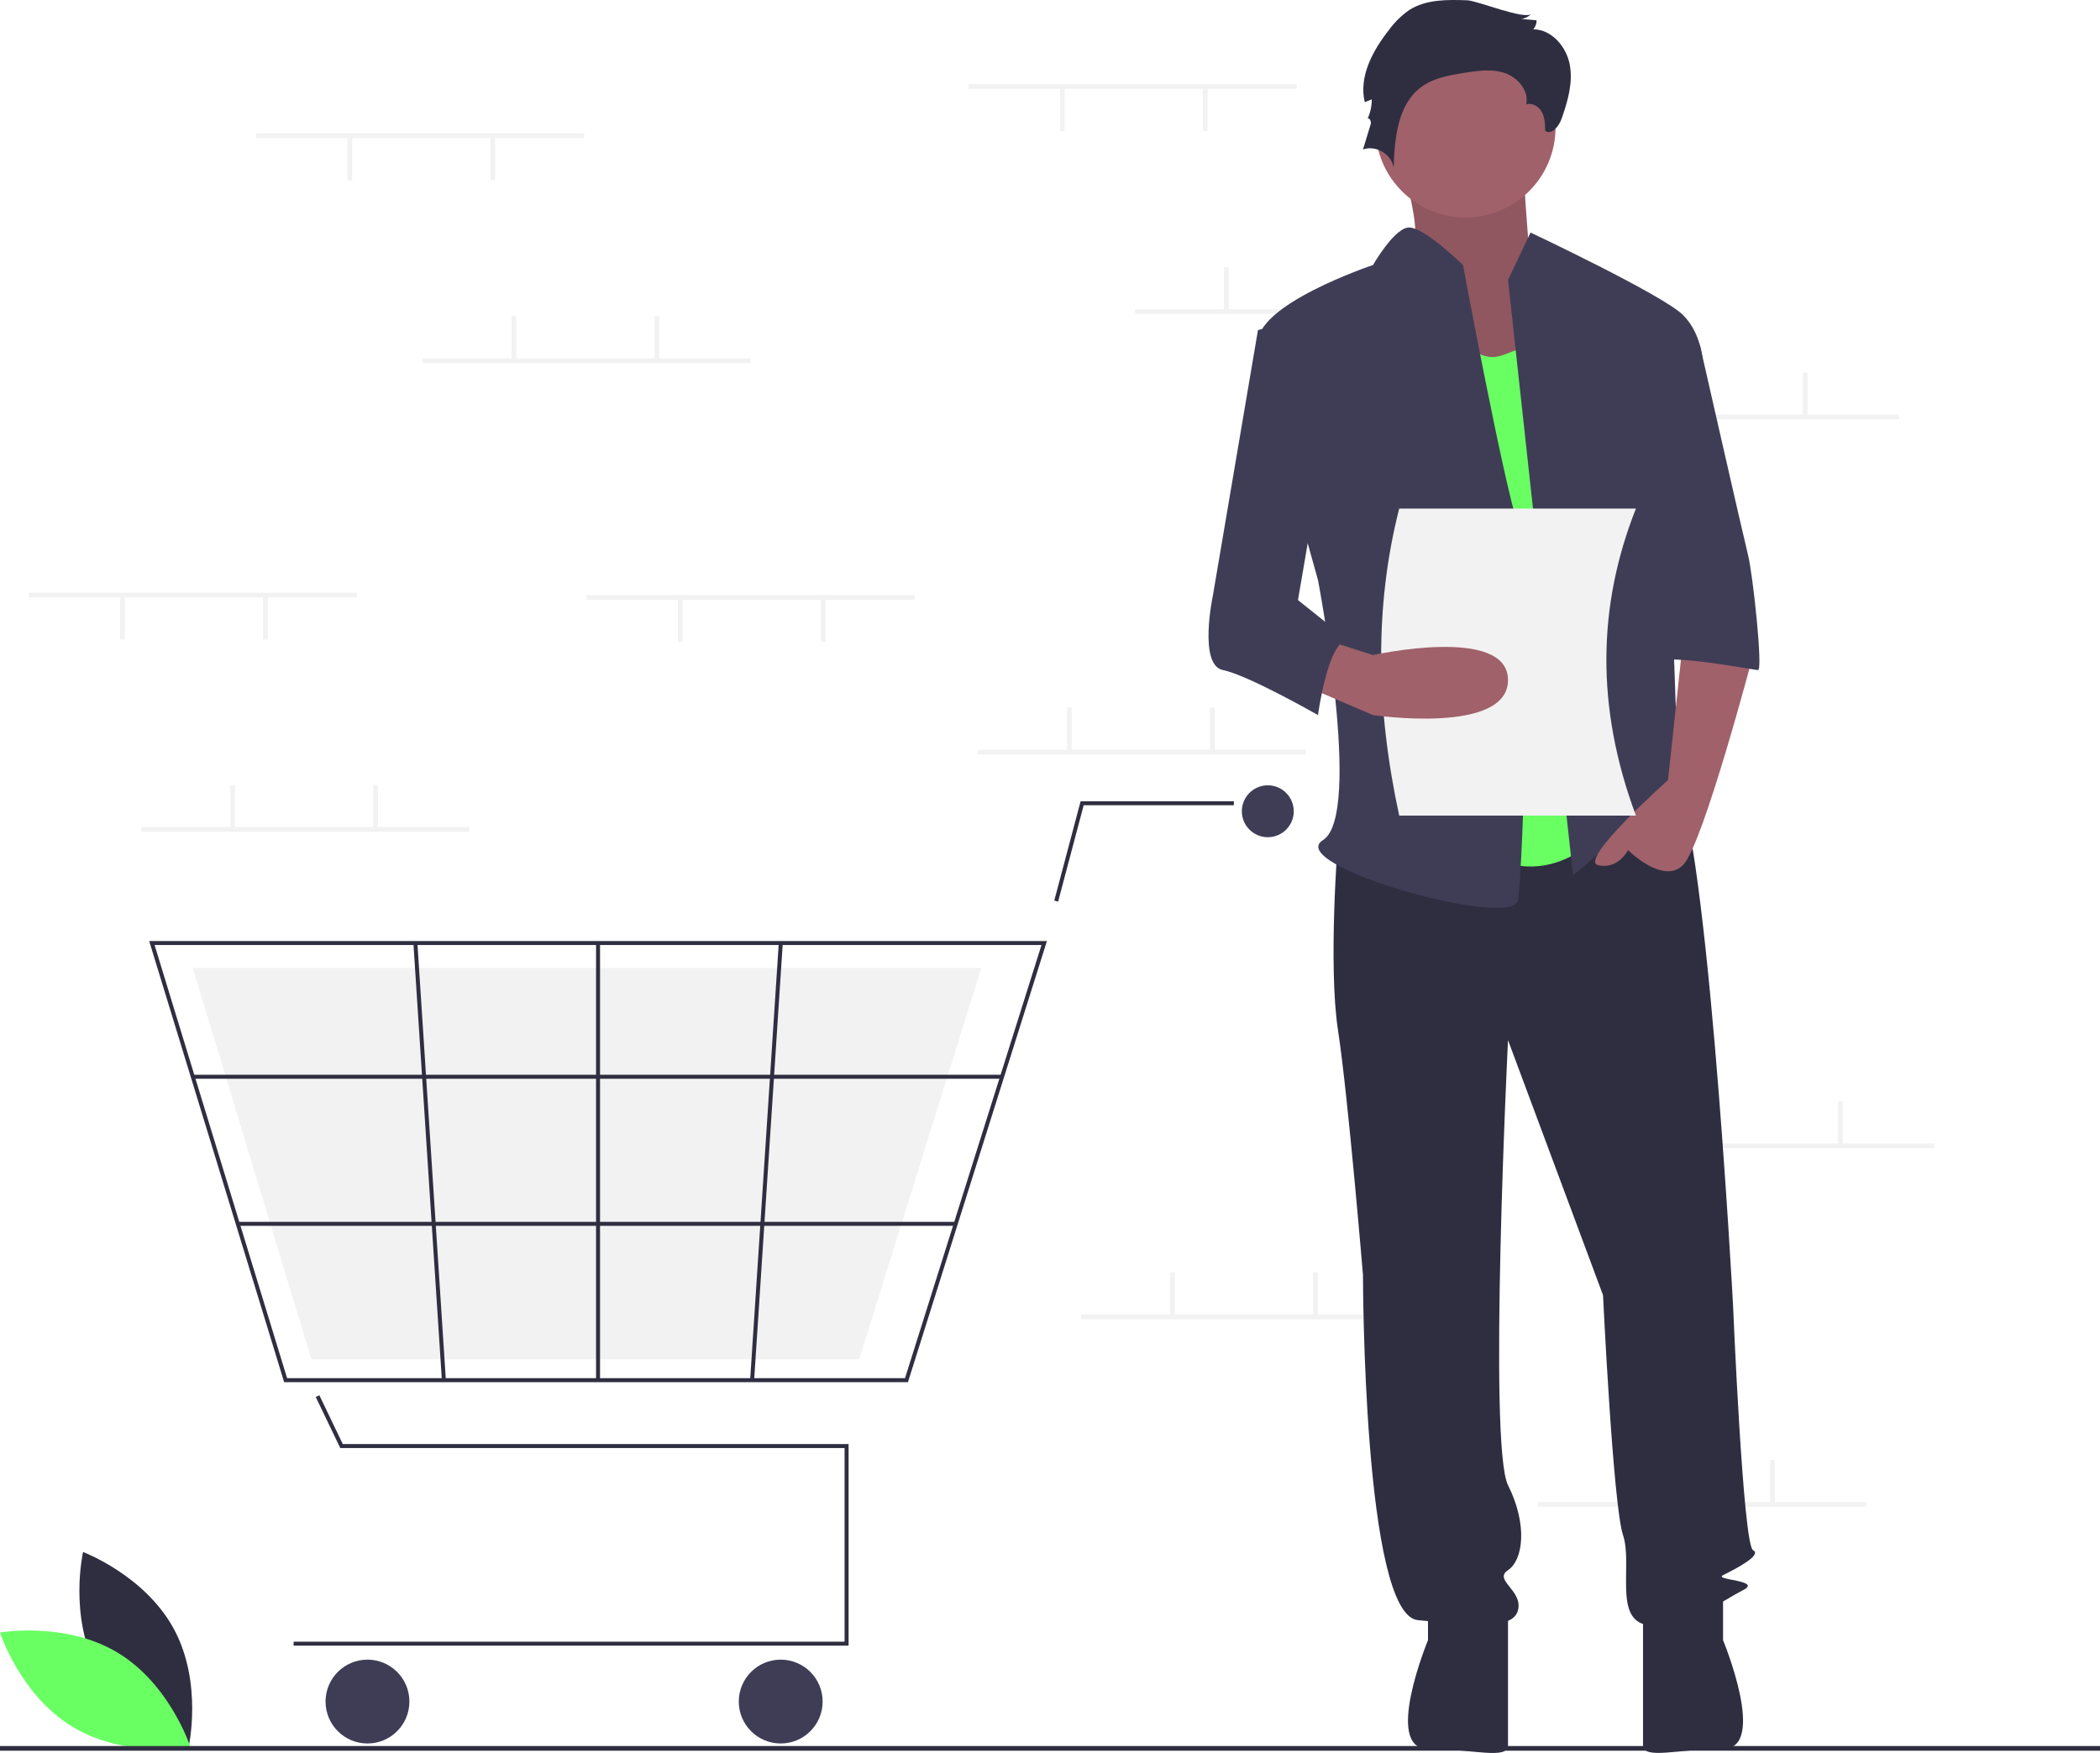
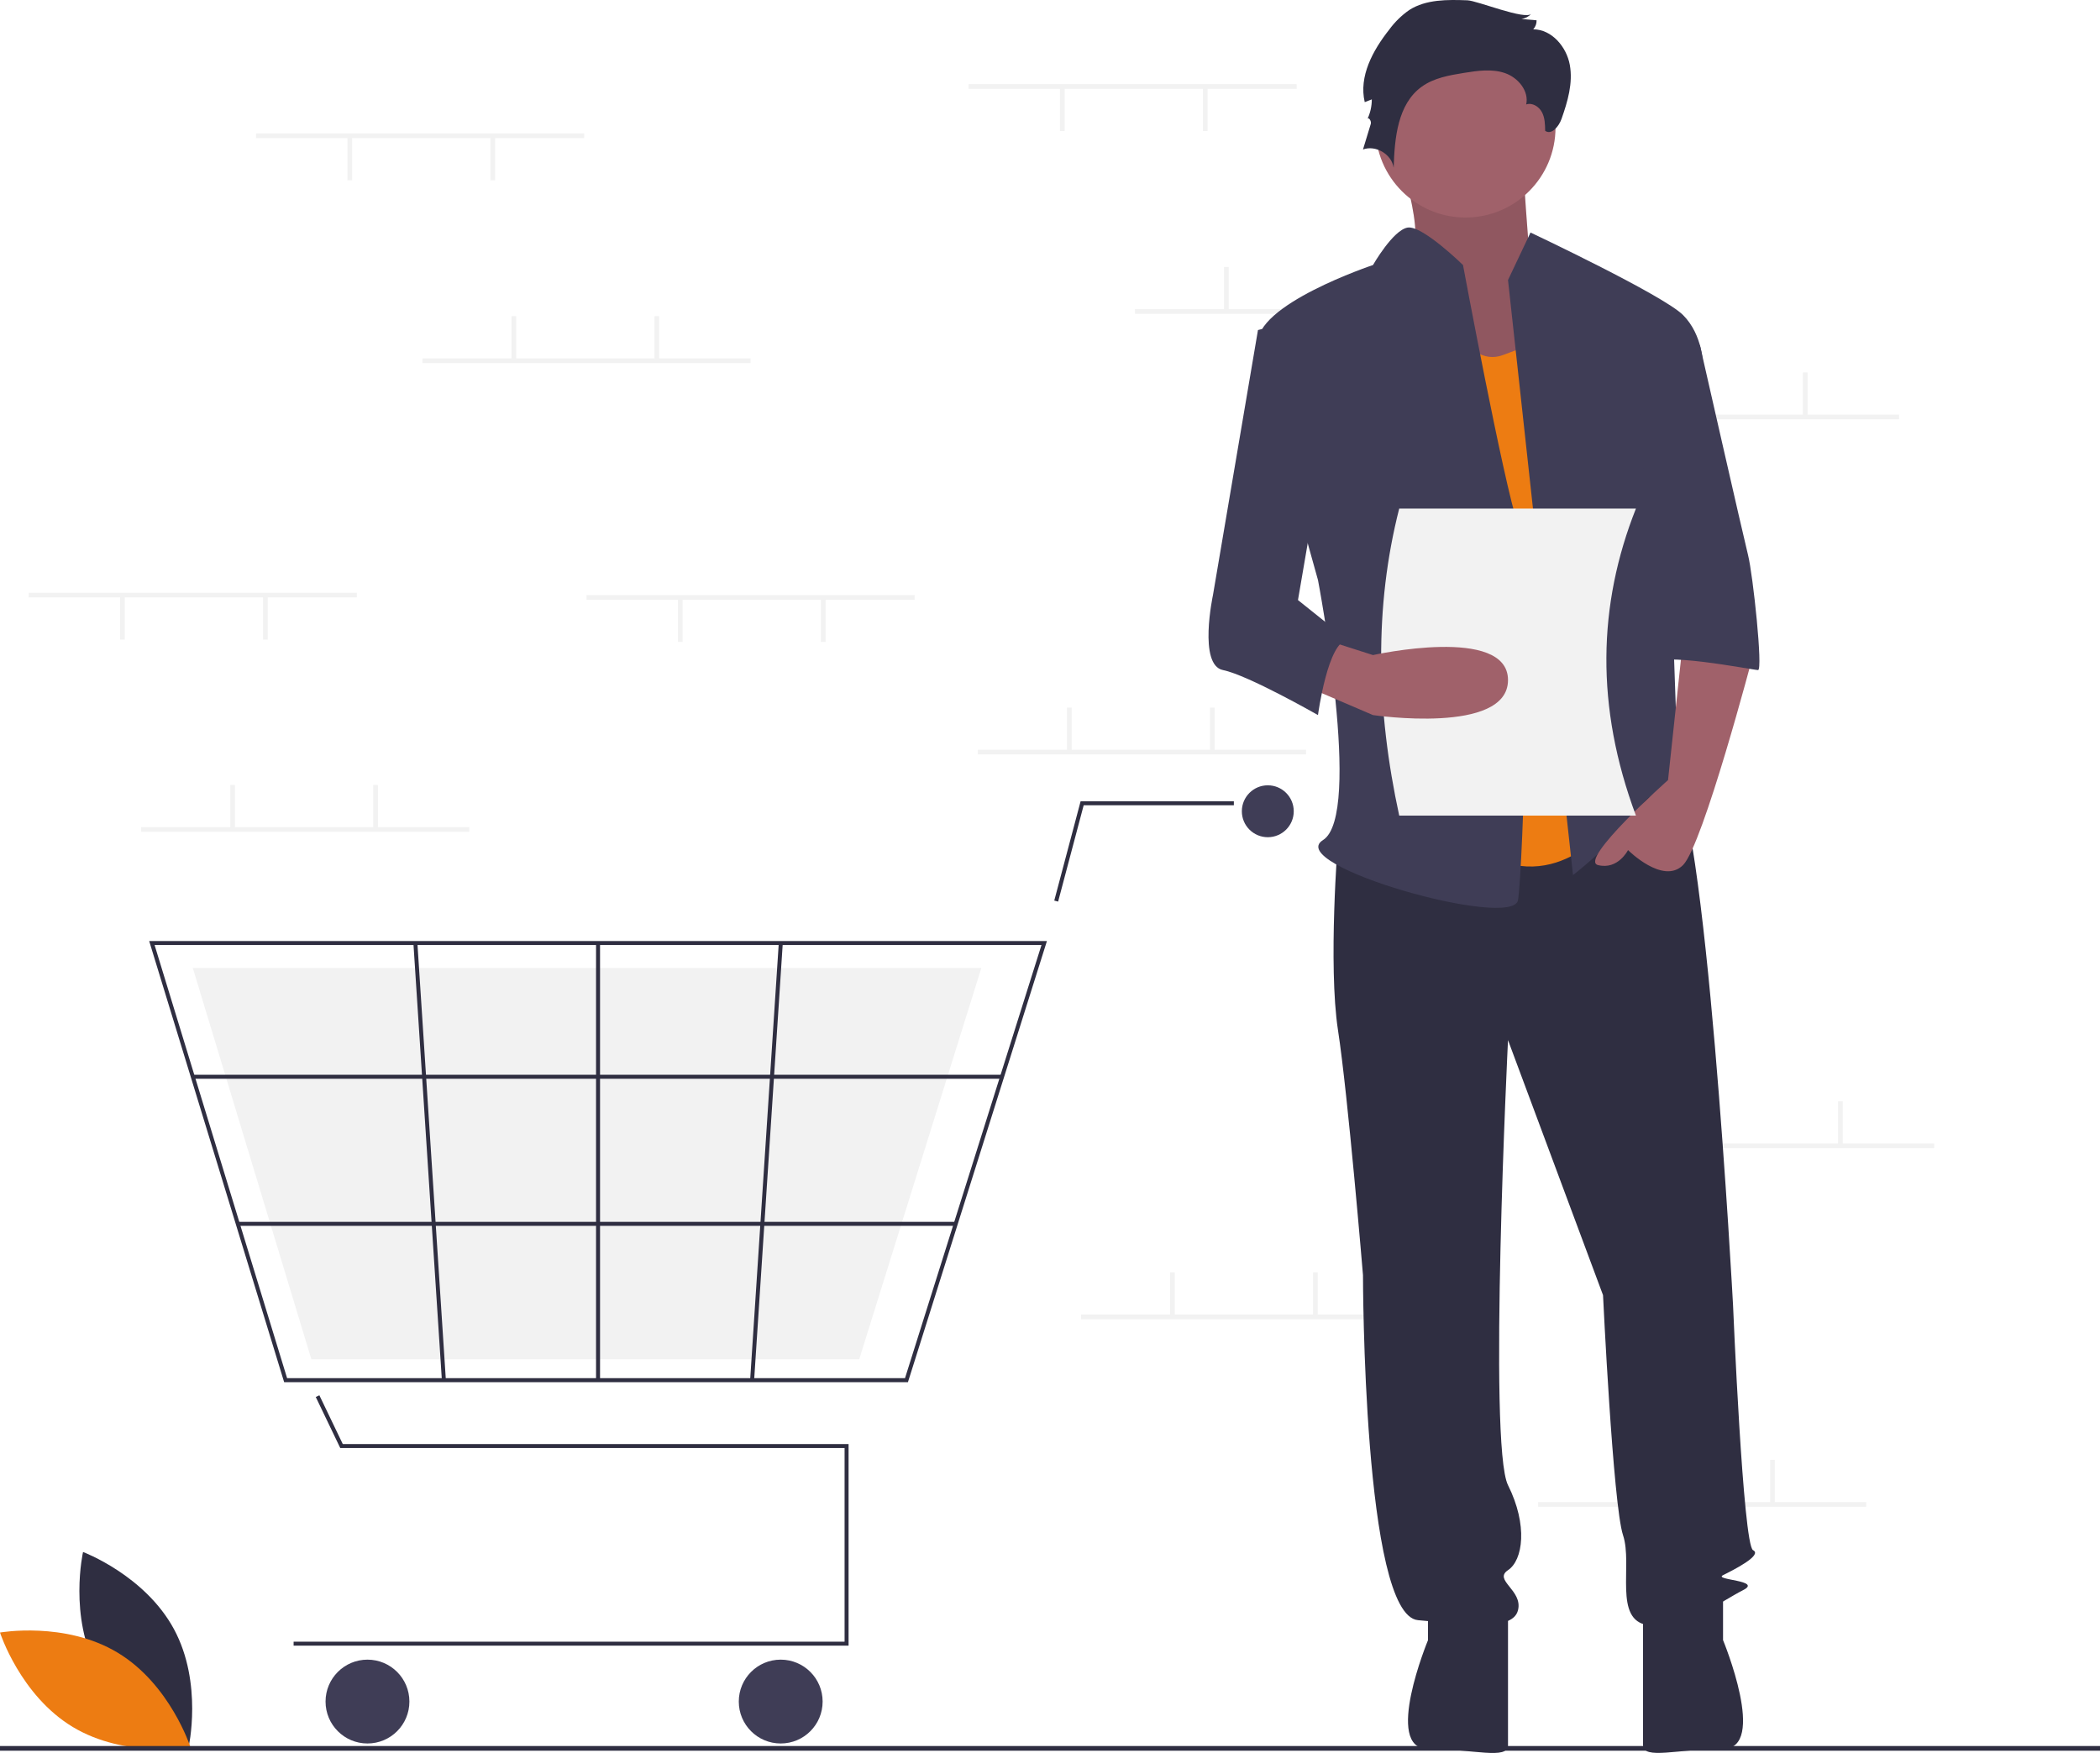
- <svg xmlns="http://www.w3.org/2000/svg" data-name="Layer 1" viewBox="0 0 896 747.971">
+ <svg xmlns="http://www.w3.org/2000/svg" data-name="Layer 1" width="896" height="747.971" viewBox="0 0 896 747.971">
  <path d="M193.634,788.752c12.428,23.049,38.806,32.944,38.806,32.944s6.227-27.475-6.201-50.524-38.806-32.944-38.806-32.944S181.206,765.703,193.634,788.752Z" transform="translate(-152 -76.01429)" fill="#2f2e41" />
-   <path d="M202.177,781.169c22.438,13.5,31.08,40.314,31.08,40.314s-27.738,4.927-50.177-8.573S152,772.596,152,772.596,179.738,767.67,202.177,781.169Z" transform="translate(-152 -76.01429)" fill="#69ff63" />
+   <path d="M202.177,781.169c22.438,13.5,31.08,40.314,31.08,40.314s-27.738,4.927-50.177-8.573S152,772.596,152,772.596,179.738,767.67,202.177,781.169Z" transform="translate(-152 -76.01429)" fill="#ed7c12" />
  <rect x="413.248" y="35.908" width="140" height="2" fill="#f2f2f2" />
  <rect x="513.249" y="37.408" width="2" height="18.5" fill="#f2f2f2" />
  <rect x="452.248" y="37.408" width="2" height="18.5" fill="#f2f2f2" />
  <rect x="484.248" y="131.908" width="140" height="2" fill="#f2f2f2" />
  <rect x="522.249" y="113.908" width="2" height="18.5" fill="#f2f2f2" />
  <rect x="583.249" y="113.908" width="2" height="18.5" fill="#f2f2f2" />
  <rect x="670.249" y="176.908" width="140" height="2" fill="#f2f2f2" />
  <rect x="708.249" y="158.908" width="2" height="18.5" fill="#f2f2f2" />
  <rect x="769.249" y="158.908" width="2" height="18.5" fill="#f2f2f2" />
  <rect x="656.249" y="640.908" width="140" height="2" fill="#f2f2f2" />
  <rect x="694.249" y="622.908" width="2" height="18.5" fill="#f2f2f2" />
  <rect x="755.249" y="622.908" width="2" height="18.5" fill="#f2f2f2" />
  <rect x="417.248" y="319.908" width="140" height="2" fill="#f2f2f2" />
  <rect x="455.248" y="301.908" width="2" height="18.5" fill="#f2f2f2" />
  <rect x="516.249" y="301.908" width="2" height="18.5" fill="#f2f2f2" />
  <rect x="461.248" y="560.908" width="140" height="2" fill="#f2f2f2" />
  <rect x="499.248" y="542.908" width="2" height="18.5" fill="#f2f2f2" />
  <rect x="560.249" y="542.908" width="2" height="18.5" fill="#f2f2f2" />
  <rect x="685.249" y="487.908" width="140" height="2" fill="#f2f2f2" />
  <rect x="723.249" y="469.908" width="2" height="18.5" fill="#f2f2f2" />
  <rect x="784.249" y="469.908" width="2" height="18.5" fill="#f2f2f2" />
  <polygon points="362.06 702.184 125.274 702.184 125.274 700.481 360.356 700.481 360.356 617.861 145.18 617.861 134.727 596.084 136.263 595.347 146.252 616.157 362.06 616.157 362.06 702.184" fill="#2f2e41" />
  <circle cx="156.789" cy="726.033" r="17.887" fill="#3f3d56" />
  <circle cx="333.101" cy="726.033" r="17.887" fill="#3f3d56" />
  <circle cx="540.927" cy="346.153" r="11.073" fill="#3f3d56" />
  <path d="M539.385,665.767H273.237L215.648,477.531H598.693l-.349,1.108Zm-264.889-1.704H538.136l58.234-184.83H217.951Z" transform="translate(-152 -76.01429)" fill="#2f2e41" />
  <polygon points="366.61 579.958 132.842 579.958 82.26 413.015 418.701 413.015 418.395 413.998 366.61 579.958" fill="#f2f2f2" />
  <polygon points="451.465 384.7 449.818 384.263 461.059 341.894 526.448 341.894 526.448 343.598 462.37 343.598 451.465 384.7" fill="#2f2e41" />
  <rect x="82.258" y="458.584" width="345.293" height="1.704" fill="#2f2e41" />
  <rect x="101.459" y="521.344" width="306.319" height="1.704" fill="#2f2e41" />
  <rect x="254.314" y="402.368" width="1.704" height="186.533" fill="#2f2e41" />
  <rect x="385.557" y="570.797" width="186.929" height="1.704" transform="translate(-274.7392 936.235) rotate(-86.24919)" fill="#2f2e41" />
  <rect x="334.457" y="478.185" width="1.704" height="186.929" transform="translate(-188.4687 -52.99638) rotate(-3.729)" fill="#2f2e41" />
  <rect y="745" width="896" height="2" fill="#2f2e41" />
  <path d="M747.411,137.89s14.618,41.606,5.622,48.007S783.394,244.573,783.394,244.573l47.229-12.802-25.863-43.74s-3.373-43.74-3.373-50.141S747.411,137.89,747.411,137.89Z" transform="translate(-152 -76.01429)" fill="#a0616a" />
  <path d="M747.411,137.89s14.618,41.606,5.622,48.007S783.394,244.573,783.394,244.573l47.229-12.802-25.863-43.74s-3.373-43.74-3.373-50.141S747.411,137.89,747.411,137.89Z" transform="translate(-152 -76.01429)" opacity="0.1" />
  <path d="M722.874,434.468s-4.267,53.341,0,81.079,10.668,104.549,10.668,104.549,0,145.089,23.47,147.222,40.539,4.267,42.673-4.267-10.668-12.802-4.267-17.069,8.535-19.203,0-36.272,0-189.895,0-189.895l40.539,108.816s4.267,89.614,8.535,102.415-4.267,36.272,10.668,38.406,32.005-10.668,40.539-14.936-12.802-4.267-8.535-6.401,17.069-8.535,12.802-10.668-8.535-104.549-8.535-104.549S879.697,414.199,864.762,405.664s-24.537,6.166-24.537,6.166Z" transform="translate(-152 -76.01429)" fill="#2f2e41" />
  <path d="M761.279,758.784v17.069s-19.203,46.399,0,46.399,34.138,4.808,34.138-1.593V763.051Z" transform="translate(-152 -76.01429)" fill="#2f2e41" />
  <path d="M887.165,758.754v17.069s19.203,46.399,0,46.399-34.138,4.808-34.138-1.593V763.021Z" transform="translate(-152 -76.01429)" fill="#2f2e41" />
  <circle cx="625.282" cy="54.408" r="38.406" fill="#a0616a" />
-   <path d="M765.547,201.9s10.668,32.005,27.738,25.604l17.069-6.401L840.225,425.934s-23.47,34.138-57.609,12.802S765.547,201.9,765.547,201.9Z" transform="translate(-152 -76.01429)" fill="#69ff63" />
+   <path d="M765.547,201.9s10.668,32.005,27.738,25.604l17.069-6.401L840.225,425.934s-23.47,34.138-57.609,12.802S765.547,201.9,765.547,201.9Z" transform="translate(-152 -76.01429)" fill="#ed7c12" />
  <path d="M795.418,195.499l9.601-20.27s56.542,26.671,65.076,35.205,8.535,21.337,8.535,21.337l-14.936,53.341s4.267,117.351,4.267,121.618,14.936,27.738,4.267,19.203-12.802-17.069-21.337-4.267-27.738,27.738-27.738,27.738Z" transform="translate(-152 -76.01429)" fill="#3f3d56" />
  <path d="M870.096,349.122l-6.401,59.742s-38.406,34.138-29.871,36.272,12.802-6.401,12.802-6.401,14.936,14.936,23.47,6.401S899.967,355.523,899.967,355.523Z" transform="translate(-152 -76.01429)" fill="#a0616a" />
  <path d="M778.1,76.144c-8.514-.304-17.625-.455-24.804,4.133a36.313,36.313,0,0,0-8.572,8.392c-6.992,8.838-13.033,19.959-10.436,30.925l3.016-1.176a19.751,19.751,0,0,1-1.905,8.463c.425-1.235,1.847.762,1.466,2.011L733.543,139.792c5.462-2.002,12.257,2.052,13.088,7.81.38-12.661,1.693-27.18,11.964-34.593,5.18-3.739,11.735-4.88,18.042-5.894,5.818-.935,11.918-1.827,17.491.089s10.319,7.615,9.055,13.371c2.57-.885,5.444.906,6.713,3.309s1.337,5.237,1.375,7.955c2.739,1.936,5.856-1.908,6.973-5.071,2.62-7.424,4.949-15.327,3.538-23.073s-7.723-15.148-15.596-15.174a5.467,5.467,0,0,0,1.422-3.849l-6.489-.548a7.172,7.172,0,0,0,4.286-2.26C802.798,84.731,782.313,76.295,778.1,76.144Z" transform="translate(-152 -76.01429)" fill="#2f2e41" />
  <path d="M776.215,189.098s-17.369-17.021-23.62-15.978S737.809,189.098,737.809,189.098s-51.208,17.069-49.074,34.138S714.339,323.518,714.339,323.518s19.203,100.282,2.134,110.95,81.079,38.406,83.213,25.604,6.401-140.821,0-160.024S776.215,189.098,776.215,189.098Z" transform="translate(-152 -76.01429)" fill="#3f3d56" />
  <path d="M850.893,223.236h26.383S895.7,304.315,897.833,312.85s6.401,49.074,4.267,49.074-44.807-8.535-44.807-2.134Z" transform="translate(-152 -76.01429)" fill="#3f3d56" />
  <path d="M850,424.014H749c-9.856-45.34-10.68-89.146,0-131H850C833.701,334.115,832.682,377.621,850,424.014Z" transform="translate(-152 -76.01429)" fill="#f2f2f2" />
  <path d="M707.938,368.325,737.809,381.127s57.609,8.535,57.609-14.936-57.609-10.668-57.609-10.668L718.605,349.383Z" transform="translate(-152 -76.01429)" fill="#a0616a" />
  <path d="M714.339,210.435l-25.604,6.401L669.532,329.919s-6.401,29.871,4.267,32.005S714.339,381.127,714.339,381.127s4.267-32.005,12.802-32.005L705.804,332.053,718.606,257.375Z" transform="translate(-152 -76.01429)" fill="#3f3d56" />
  <rect x="60.248" y="352.908" width="140" height="2" fill="#f2f2f2" />
  <rect x="98.249" y="334.908" width="2" height="18.5" fill="#f2f2f2" />
  <rect x="159.249" y="334.908" width="2" height="18.5" fill="#f2f2f2" />
  <rect x="109.249" y="56.908" width="140" height="2" fill="#f2f2f2" />
  <rect x="209.249" y="58.408" width="2" height="18.5" fill="#f2f2f2" />
  <rect x="148.249" y="58.408" width="2" height="18.5" fill="#f2f2f2" />
  <rect x="250.249" y="253.908" width="140" height="2" fill="#f2f2f2" />
  <rect x="350.248" y="255.408" width="2" height="18.5" fill="#f2f2f2" />
  <rect x="289.248" y="255.408" width="2" height="18.5" fill="#f2f2f2" />
  <rect x="12.248" y="252.908" width="140" height="2" fill="#f2f2f2" />
  <rect x="112.249" y="254.408" width="2" height="18.5" fill="#f2f2f2" />
  <rect x="51.248" y="254.408" width="2" height="18.5" fill="#f2f2f2" />
  <rect x="180.249" y="152.908" width="140" height="2" fill="#f2f2f2" />
  <rect x="218.249" y="134.908" width="2" height="18.5" fill="#f2f2f2" />
  <rect x="279.248" y="134.908" width="2" height="18.5" fill="#f2f2f2" />
</svg>
